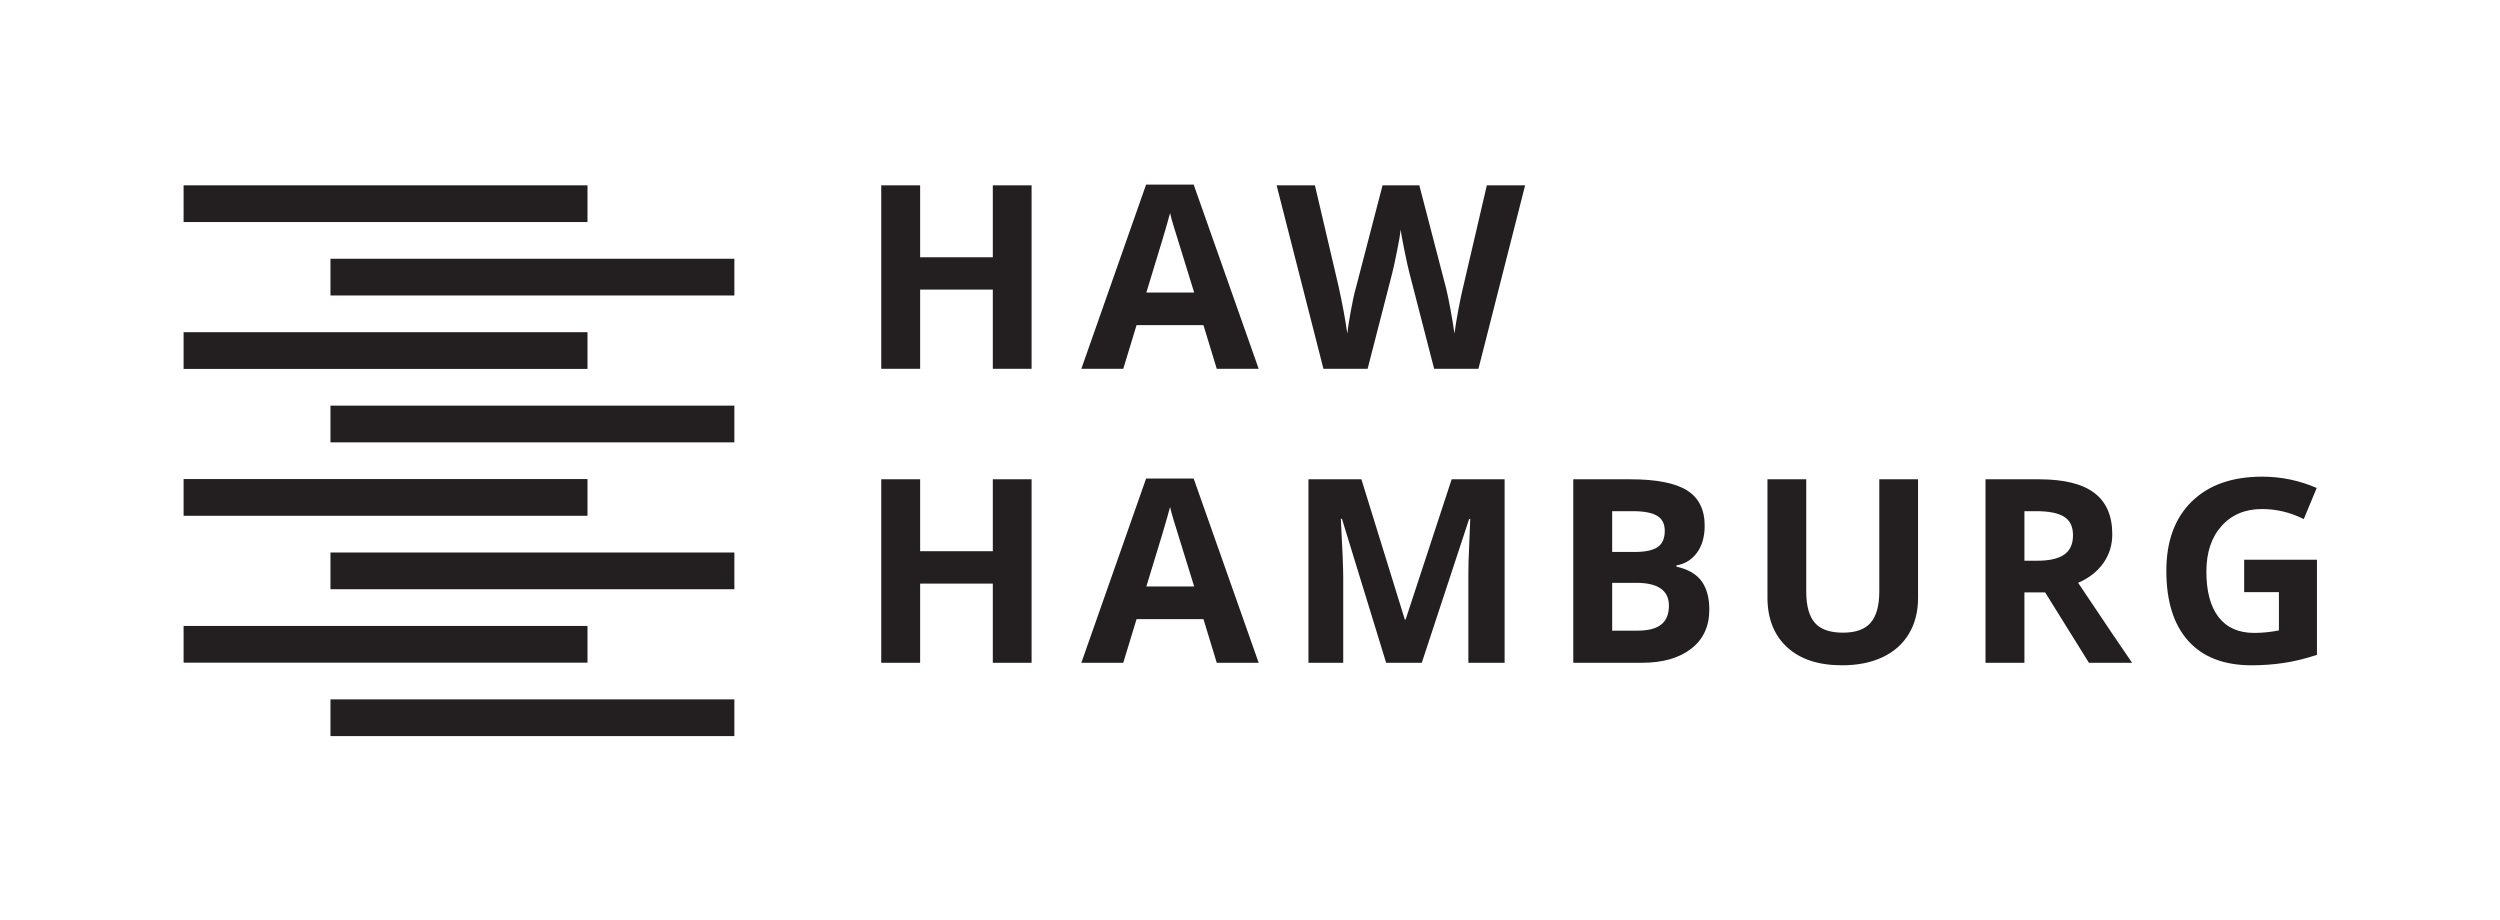
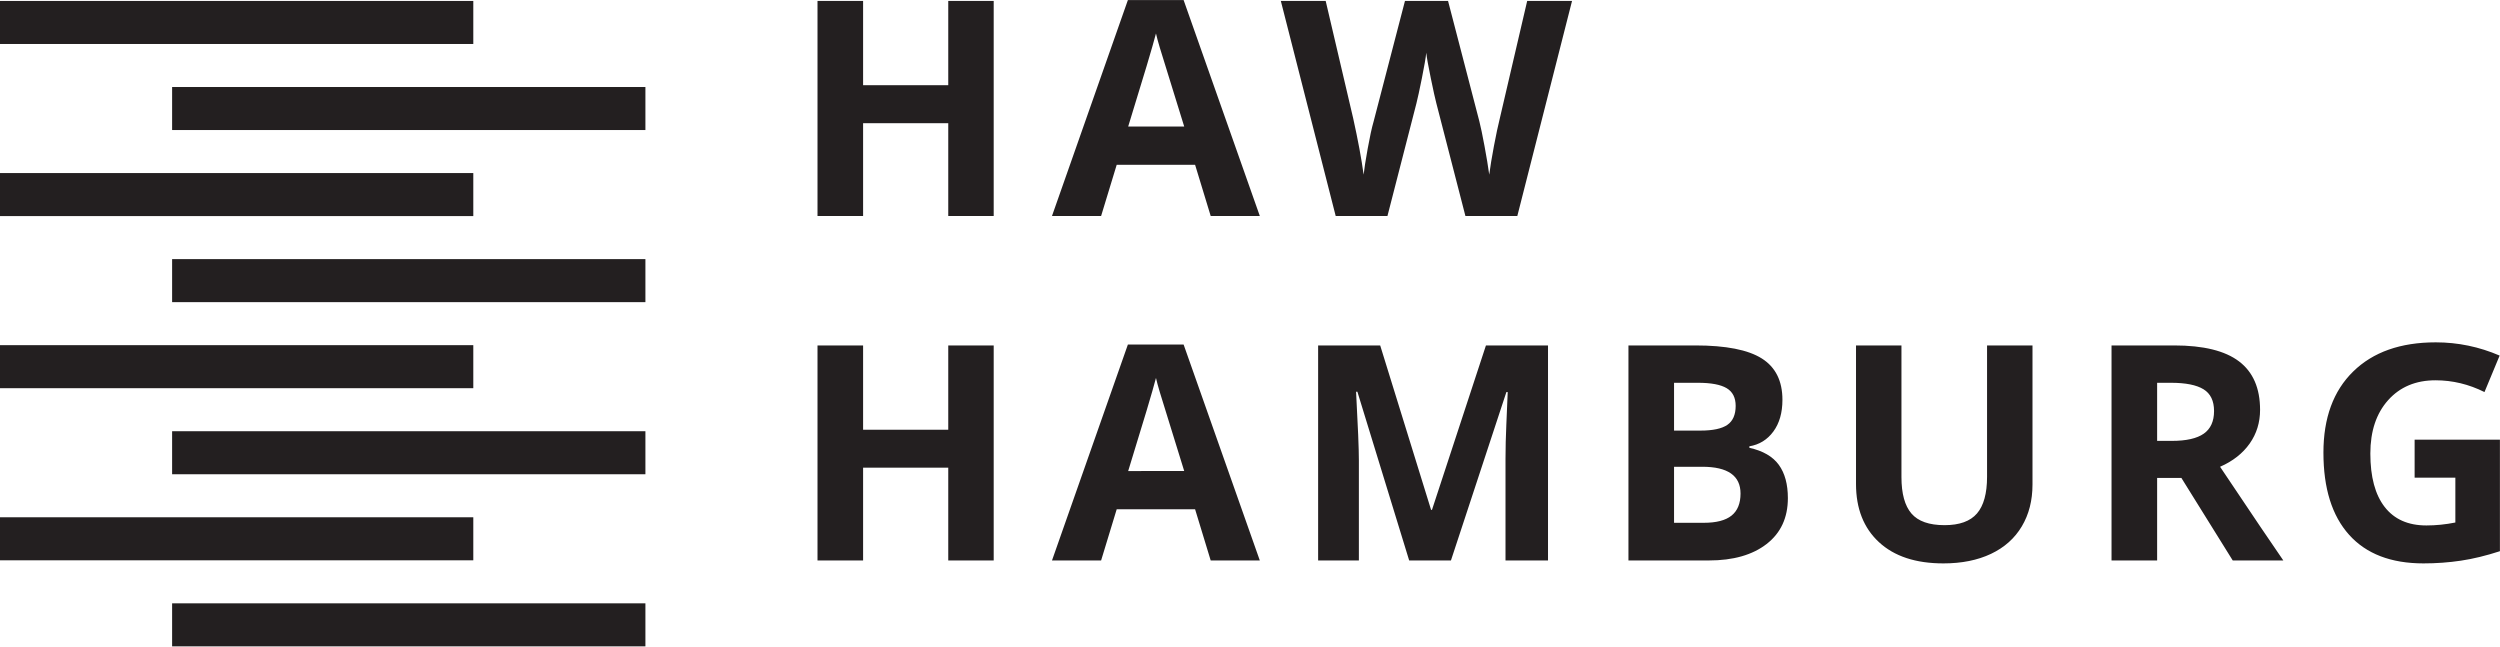
- <svg xmlns="http://www.w3.org/2000/svg" viewBox="0 0 514.667 189.333" height="189.333" width="514.667" xml:space="preserve" id="svg2" version="1.1">
-   <defs id="defs6">
-     <clipPath id="clipPath20" clipPathUnits="userSpaceOnUse">
-       <path id="path18" d="M 0,0 H 3855.12 V 1417.32 H 0 Z" />
-     </clipPath>
-   </defs>
-   <g transform="matrix(1.333333,0,0,-1.333333,0,189.3333)" id="g10">
-     <g transform="scale(0.1)" id="g12">
-       <g id="g14">
-         <g clip-path="url(#clipPath20)" id="g16">
-           <path id="path22" style="fill:#231f20;fill-opacity:1;fill-rule:nonzero;stroke:none" d="m 283.469,1077.17 h 623.617 v 56.691 H 283.469 Z" />
-           <path id="path24" style="fill:#231f20;fill-opacity:1;fill-rule:nonzero;stroke:none" d="m 283.469,850.402 h 623.617 v 56.688 H 283.469 Z" />
-           <path id="path26" style="fill:#231f20;fill-opacity:1;fill-rule:nonzero;stroke:none" d="m 283.469,623.625 h 623.617 v 56.699 H 283.469 Z" />
-           <path id="path28" style="fill:#231f20;fill-opacity:1;fill-rule:nonzero;stroke:none" d="m 283.469,396.852 h 623.617 v 56.695 H 283.469 Z" />
-           <path id="path30" style="fill:#231f20;fill-opacity:1;fill-rule:nonzero;stroke:none" d="m 510.25,963.781 h 623.621 v 56.688 H 510.25 Z" />
-           <path id="path32" style="fill:#231f20;fill-opacity:1;fill-rule:nonzero;stroke:none" d="m 510.25,737.004 h 623.621 v 56.699 H 510.25 Z" />
-           <path id="path34" style="fill:#231f20;fill-opacity:1;fill-rule:nonzero;stroke:none" d="m 510.25,510.234 h 623.621 v 56.691 H 510.25 Z" />
-           <path id="path36" style="fill:#231f20;fill-opacity:1;fill-rule:nonzero;stroke:none" d="m 510.25,283.469 h 623.621 v 56.691 H 510.25 Z" />
-           <path id="path38" style="fill:#231f20;fill-opacity:1;fill-rule:nonzero;stroke:none" d="m 1592.78,1133.86 h -59.88 v -111.04 h -112.2 v 111.04 h -60.07 V 850.547 h 60.07 v 122.285 h 112.2 V 850.547 h 59.88 z m 350.63,-283.313 -100.39,284.473 h -73.44 l -99.99,-284.473 h 64.72 l 20.54,67.441 h 103.28 l 20.55,-67.441 z m -173.44,117.824 c 20.15,65.239 32.36,106.129 36.62,122.659 1.04,-4.65 2.74,-10.98 5.14,-18.99 2.38,-8 13.08,-42.57 32.07,-103.669 z m 584.82,165.489 h -59.1 l -36.03,-154.641 c -2.35,-9.297 -4.92,-21.473 -7.78,-36.531 -2.83,-15.051 -4.9,-27.61 -6.19,-37.688 -1.42,10.469 -3.49,23 -6.21,37.598 -2.69,14.59 -4.96,25.449 -6.77,32.55 l -41.27,158.712 h -56.78 l -41.27,-158.712 c -2.46,-8.515 -5.08,-20.507 -7.85,-35.937 -2.8,-15.441 -4.55,-26.836 -5.33,-34.211 -2.86,20.93 -7.45,45.676 -13.77,74.219 l -36.23,154.641 h -59.11 l 72.29,-283.313 h 68.2 l 38.19,148.449 c 1.68,6.584 4.06,17.594 7.16,33.034 3.11,15.43 5.04,26.64 5.8,33.63 0.53,-5.7 2.5,-16.84 5.92,-33.44 3.44,-16.6 5.84,-27.55 7.27,-32.853 l 38.38,-148.82 h 68.4 l 72.08,283.313" />
-           <path id="path40" style="fill:#231f20;fill-opacity:1;fill-rule:nonzero;stroke:none" d="M 1592.78,679.973 H 1532.9 V 568.926 h -112.2 v 111.047 h -60.07 V 396.66 h 60.07 v 122.278 h 112.2 V 396.66 h 59.88 z M 1943.41,396.66 1843.02,681.133 h -73.44 L 1669.59,396.66 h 64.72 l 20.54,67.442 h 103.28 l 20.55,-67.442 z m -173.44,117.824 c 20.15,65.235 32.36,106.121 36.62,122.657 1.04,-4.649 2.74,-10.977 5.14,-18.996 2.38,-8.008 13.08,-42.567 32.07,-103.661 z m 425.27,-117.824 73.05,221.875 h 1.76 c -1.56,-35.652 -2.42,-57.617 -2.64,-65.887 -0.17,-8.261 -0.27,-15.558 -0.27,-21.886 V 396.66 h 55.99 v 283.313 h -81.77 L 2170.24,463.32 h -1.17 l -67.05,216.653 h -81.78 V 396.66 h 53.7 v 131.77 c 0,15.117 -1.23,45.281 -3.7,90.496 h 1.74 l 68.23,-222.266 z m 233.89,0 h 106 c 32.05,0 57.4,7.231 76.05,21.699 18.67,14.473 28.01,34.621 28.01,60.461 0,18.223 -3.97,32.821 -11.91,43.797 -7.95,10.988 -20.9,18.477 -38.85,22.481 v 1.945 c 13.16,2.187 23.73,8.719 31.68,19.57 7.95,10.848 11.91,24.727 11.91,41.66 0,24.93 -9.06,43.114 -27.23,54.551 -18.14,11.426 -47.3,17.149 -87.5,17.149 h -88.16 z m 60.08,234.094 h 31.58 c 17.19,0 29.75,-2.363 37.7,-7.07 7.95,-4.727 11.91,-12.5 11.91,-23.352 0,-11.629 -3.65,-19.961 -10.96,-25 -7.28,-5.039 -19.08,-7.559 -35.35,-7.559 h -34.88 z m 37.21,-110.656 c 33.59,0 50.39,-11.758 50.39,-35.274 0,-13.047 -3.97,-22.734 -11.84,-29.062 -7.87,-6.328 -20.1,-9.492 -36.62,-9.492 h -39.14 v 73.828 z m 375.21,159.875 V 506.914 c 0,-21.953 -4.43,-38.074 -13.28,-48.348 -8.85,-10.265 -23.09,-15.402 -42.73,-15.402 -20.28,0 -34.81,5.109 -43.6,15.313 -8.79,10.207 -13.18,26.222 -13.18,48.058 v 173.438 h -59.88 V 497.434 c 0,-32.434 10.07,-57.981 30.23,-76.641 20.16,-18.672 48.46,-28.012 84.88,-28.012 24.16,0 45.08,4.199 62.8,12.598 17.69,8.402 31.21,20.473 40.58,36.242 9.38,15.762 14.04,34.102 14.04,55.031 v 183.321 z m 224.08,-49.219 h 18.23 c 19.37,0 33.67,-2.844 42.91,-8.535 9.23,-5.676 13.86,-15.235 13.86,-28.684 0,-13.555 -4.53,-23.504 -13.57,-29.832 -9.04,-6.328 -23.07,-9.492 -42.05,-9.492 h -19.38 z m 31.98,-125.383 67.63,-108.711 h 66.66 c -12.93,18.602 -40.68,59.746 -83.34,123.438 16.82,7.363 29.79,17.539 38.97,30.519 9.16,12.988 13.75,27.813 13.75,44.473 0,28.555 -9.24,49.844 -27.72,63.848 -18.45,14.023 -46.95,21.035 -85.45,21.035 h -82.56 V 396.66 h 60.08 v 108.711 z m 307.3,0.391 h 53.67 V 446.66 c -12.91,-2.586 -25.64,-3.875 -38.16,-3.875 -24.04,0 -42.35,8.106 -54.94,24.317 -12.6,16.211 -18.91,39.687 -18.91,70.437 0,29.453 7.83,52.902 23.46,70.344 15.62,17.441 36.42,26.16 62.4,26.16 22.34,0 43.87,-5.164 64.53,-15.508 l 19.96,48.067 c -27.01,11.632 -55.04,17.441 -84.12,17.441 -46.37,0 -82.64,-12.793 -108.79,-38.379 -26.17,-25.574 -39.26,-61.219 -39.26,-106.961 0,-47.023 11.27,-83.105 33.83,-108.234 22.54,-25.117 55.2,-37.688 97.95,-37.688 16.8,0 33.24,1.199 49.32,3.59 16.09,2.391 33.24,6.551 51.44,12.5 v 146.891 h -112.38 v -50" />
-         </g>
-       </g>
-     </g>
+ <svg xmlns="http://www.w3.org/2000/svg" width="439.19" height="113.55" version="1.1" viewBox="0 0 439.19 113.55">
+   <g fill="#231f20">
+     <path transform="matrix(.13333 0 0 -.13333 0 113.55)" d="m0 793.7h623.62v56.692h-623.62v-56.692" />
+     <path transform="matrix(.13333 0 0 -.13333 0 113.55)" d="m0 566.93h623.62v56.687h-623.62v-56.687" />
+     <path transform="matrix(.13333 0 0 -.13333 0 113.55)" d="m0 340.16h623.62v56.699h-623.62v-56.699" />
+     <path transform="matrix(.13333 0 0 -.13333 0 113.55)" d="m0 113.38h623.62v56.699h-623.62v-56.699" />
+     <path transform="matrix(.13333 0 0 -.13333 0 113.55)" d="m226.78 680.31h623.62v56.691h-623.62v-56.691" />
+     <path transform="matrix(.13333 0 0 -.13333 0 113.55)" d="m226.78 453.54h623.62v56.699h-623.62v-56.699" />
+     <path transform="matrix(.13333 0 0 -.13333 0 113.55)" d="m226.78 226.77h623.62v56.691h-623.62v-56.691" />
+     <path transform="matrix(.13333 0 0 -.13333 0 113.55)" d="m226.78 0h623.62v56.688h-623.62v-56.688" />
+     <path transform="matrix(.13333 0 0 -.13333 0 113.55)" d="m1309.3 850.39h-59.88v-111.04h-112.2v111.04h-60.07v-283.31h60.07v122.28h112.2v-122.28h59.88zm350.63-283.31-100.39 284.47h-73.44l-99.99-284.47h64.72l20.54 67.442h103.29l20.55-67.442zm-173.44 117.82c20.16 65.243 32.37 106.13 36.63 122.66 1.03-4.649 2.73-10.977 5.13-18.985 2.38-8.008 13.09-42.566 32.07-103.67zm584.83 165.49h-59.1l-36.04-154.64c-2.34-9.301-4.92-21.477-7.77-36.535-2.83-15.047-4.9-27.61-6.19-37.688-1.43 10.473-3.5 23-6.21 37.602-2.7 14.59-4.97 25.445-6.78 32.547l-41.27 158.71h-56.78l-41.27-158.71c-2.46-8.516-5.08-20.508-7.85-35.938-2.79-15.437-4.55-26.836-5.33-34.211-2.85 20.93-7.44 45.676-13.77 74.223l-36.23 154.64h-59.1l72.28-283.31h68.21l38.18 148.45c1.68 6.582 4.06 17.598 7.17 33.036 3.1 15.429 5.04 26.64 5.8 33.625 0.52-5.696 2.5-16.836 5.92-33.438 3.43-16.602 5.84-27.551 7.26-32.852l38.38-148.82h68.4l72.09 283.31" />
+     <path transform="matrix(.13333 0 0 -.13333 0 113.55)" d="m1309.3 396.5h-59.88v-111.04h-112.2v111.04h-60.07v-283.31h60.07v122.28h112.2v-122.28h59.88zm350.63-283.31-100.39 284.47h-73.44l-99.99-284.47h64.72l20.54 67.446h103.29l20.55-67.446zm-173.44 117.82c20.16 65.234 32.37 106.12 36.63 122.66 1.03-4.649 2.73-10.977 5.13-18.992 2.38-8.008 13.09-42.571 32.07-103.66zm425.28-117.82 73.04 221.88h1.76c-1.56-35.652-2.42-57.617-2.63-65.886-0.18-8.262-0.28-15.559-0.28-21.883v-134.11h56v283.31h-81.78l-71.11-216.65h-1.17l-67.06 216.65h-81.77v-283.31h53.69v131.77c0 15.117-1.23 45.281-3.69 90.5h1.74l68.22-222.27zm233.88 0h106c32.05 0 57.4 7.231 76.06 21.7 18.67 14.472 28 34.621 28 60.461 0 18.222-3.96 32.824-11.91 43.796-7.95 10.989-20.9 18.481-38.85 22.485v1.941c13.17 2.188 23.73 8.723 31.68 19.571 7.95 10.847 11.91 24.726 11.91 41.66 0 24.929-9.06 43.117-27.22 54.55-18.15 11.426-47.31 17.149-87.5 17.149h-88.17zm60.08 234.09h31.58c17.19 0 29.75-2.363 37.7-7.07 7.95-4.727 11.91-12.5 11.91-23.352 0-11.629-3.65-19.961-10.95-25-7.29-5.039-19.09-7.558-35.35-7.558h-34.89zm37.21-110.65c33.59 0 50.39-11.762 50.39-35.278 0-13.046-3.96-22.734-11.84-29.058-7.87-6.328-20.09-9.492-36.62-9.492h-39.14v73.828zm375.21 159.87v-173.06c0-21.953-4.43-38.074-13.28-48.347-8.84-10.262-23.08-15.403-42.73-15.403-20.27 0-34.81 5.11-43.6 15.317-8.78 10.203-13.18 26.218-13.18 48.054v173.44h-59.88v-182.54c0-32.434 10.08-57.981 30.23-76.641 20.16-18.672 48.46-28.008 84.89-28.008 24.16 0 45.07 4.2 62.79 12.598 17.69 8.399 31.21 20.469 40.58 36.238 9.38 15.762 14.05 34.106 14.05 55.032v183.32zm224.09-49.219h18.22c19.37 0 33.67-2.844 42.91-8.535 9.24-5.676 13.87-15.234 13.87-28.684 0-13.554-4.53-23.503-13.58-29.832-9.04-6.328-23.06-9.492-42.05-9.492h-19.37zm31.97-125.38 67.64-108.71h66.66c-12.93 18.606-40.69 59.747-83.34 123.44 16.81 7.359 29.78 17.539 38.96 30.515 9.16 12.989 13.75 27.813 13.75 44.473 0 28.555-9.24 49.844-27.71 63.848-18.46 14.023-46.96 21.035-85.45 21.035h-82.56v-283.31h60.08v108.71zm307.3 0.395h53.68v-59.106c-12.91-2.586-25.65-3.875-38.17-3.875-24.04 0-42.34 8.106-54.94 24.317s-18.91 39.687-18.91 70.437c0 29.453 7.84 52.903 23.46 70.344 15.63 17.441 36.43 26.16 62.4 26.16 22.35 0 43.87-5.164 64.53-15.508l19.97 48.071c-27.02 11.629-55.04 17.437-84.13 17.437-46.36 0-82.63-12.793-108.78-38.379-26.18-25.574-39.26-61.218-39.26-106.96 0-47.019 11.27-83.105 33.83-108.23 22.53-25.117 55.19-37.688 97.94-37.688 16.8 0 33.25 1.192 49.32 3.582 16.09 2.395 33.24 6.555 51.45 12.5v146.9h-112.39v-50" />
  </g>
</svg>
